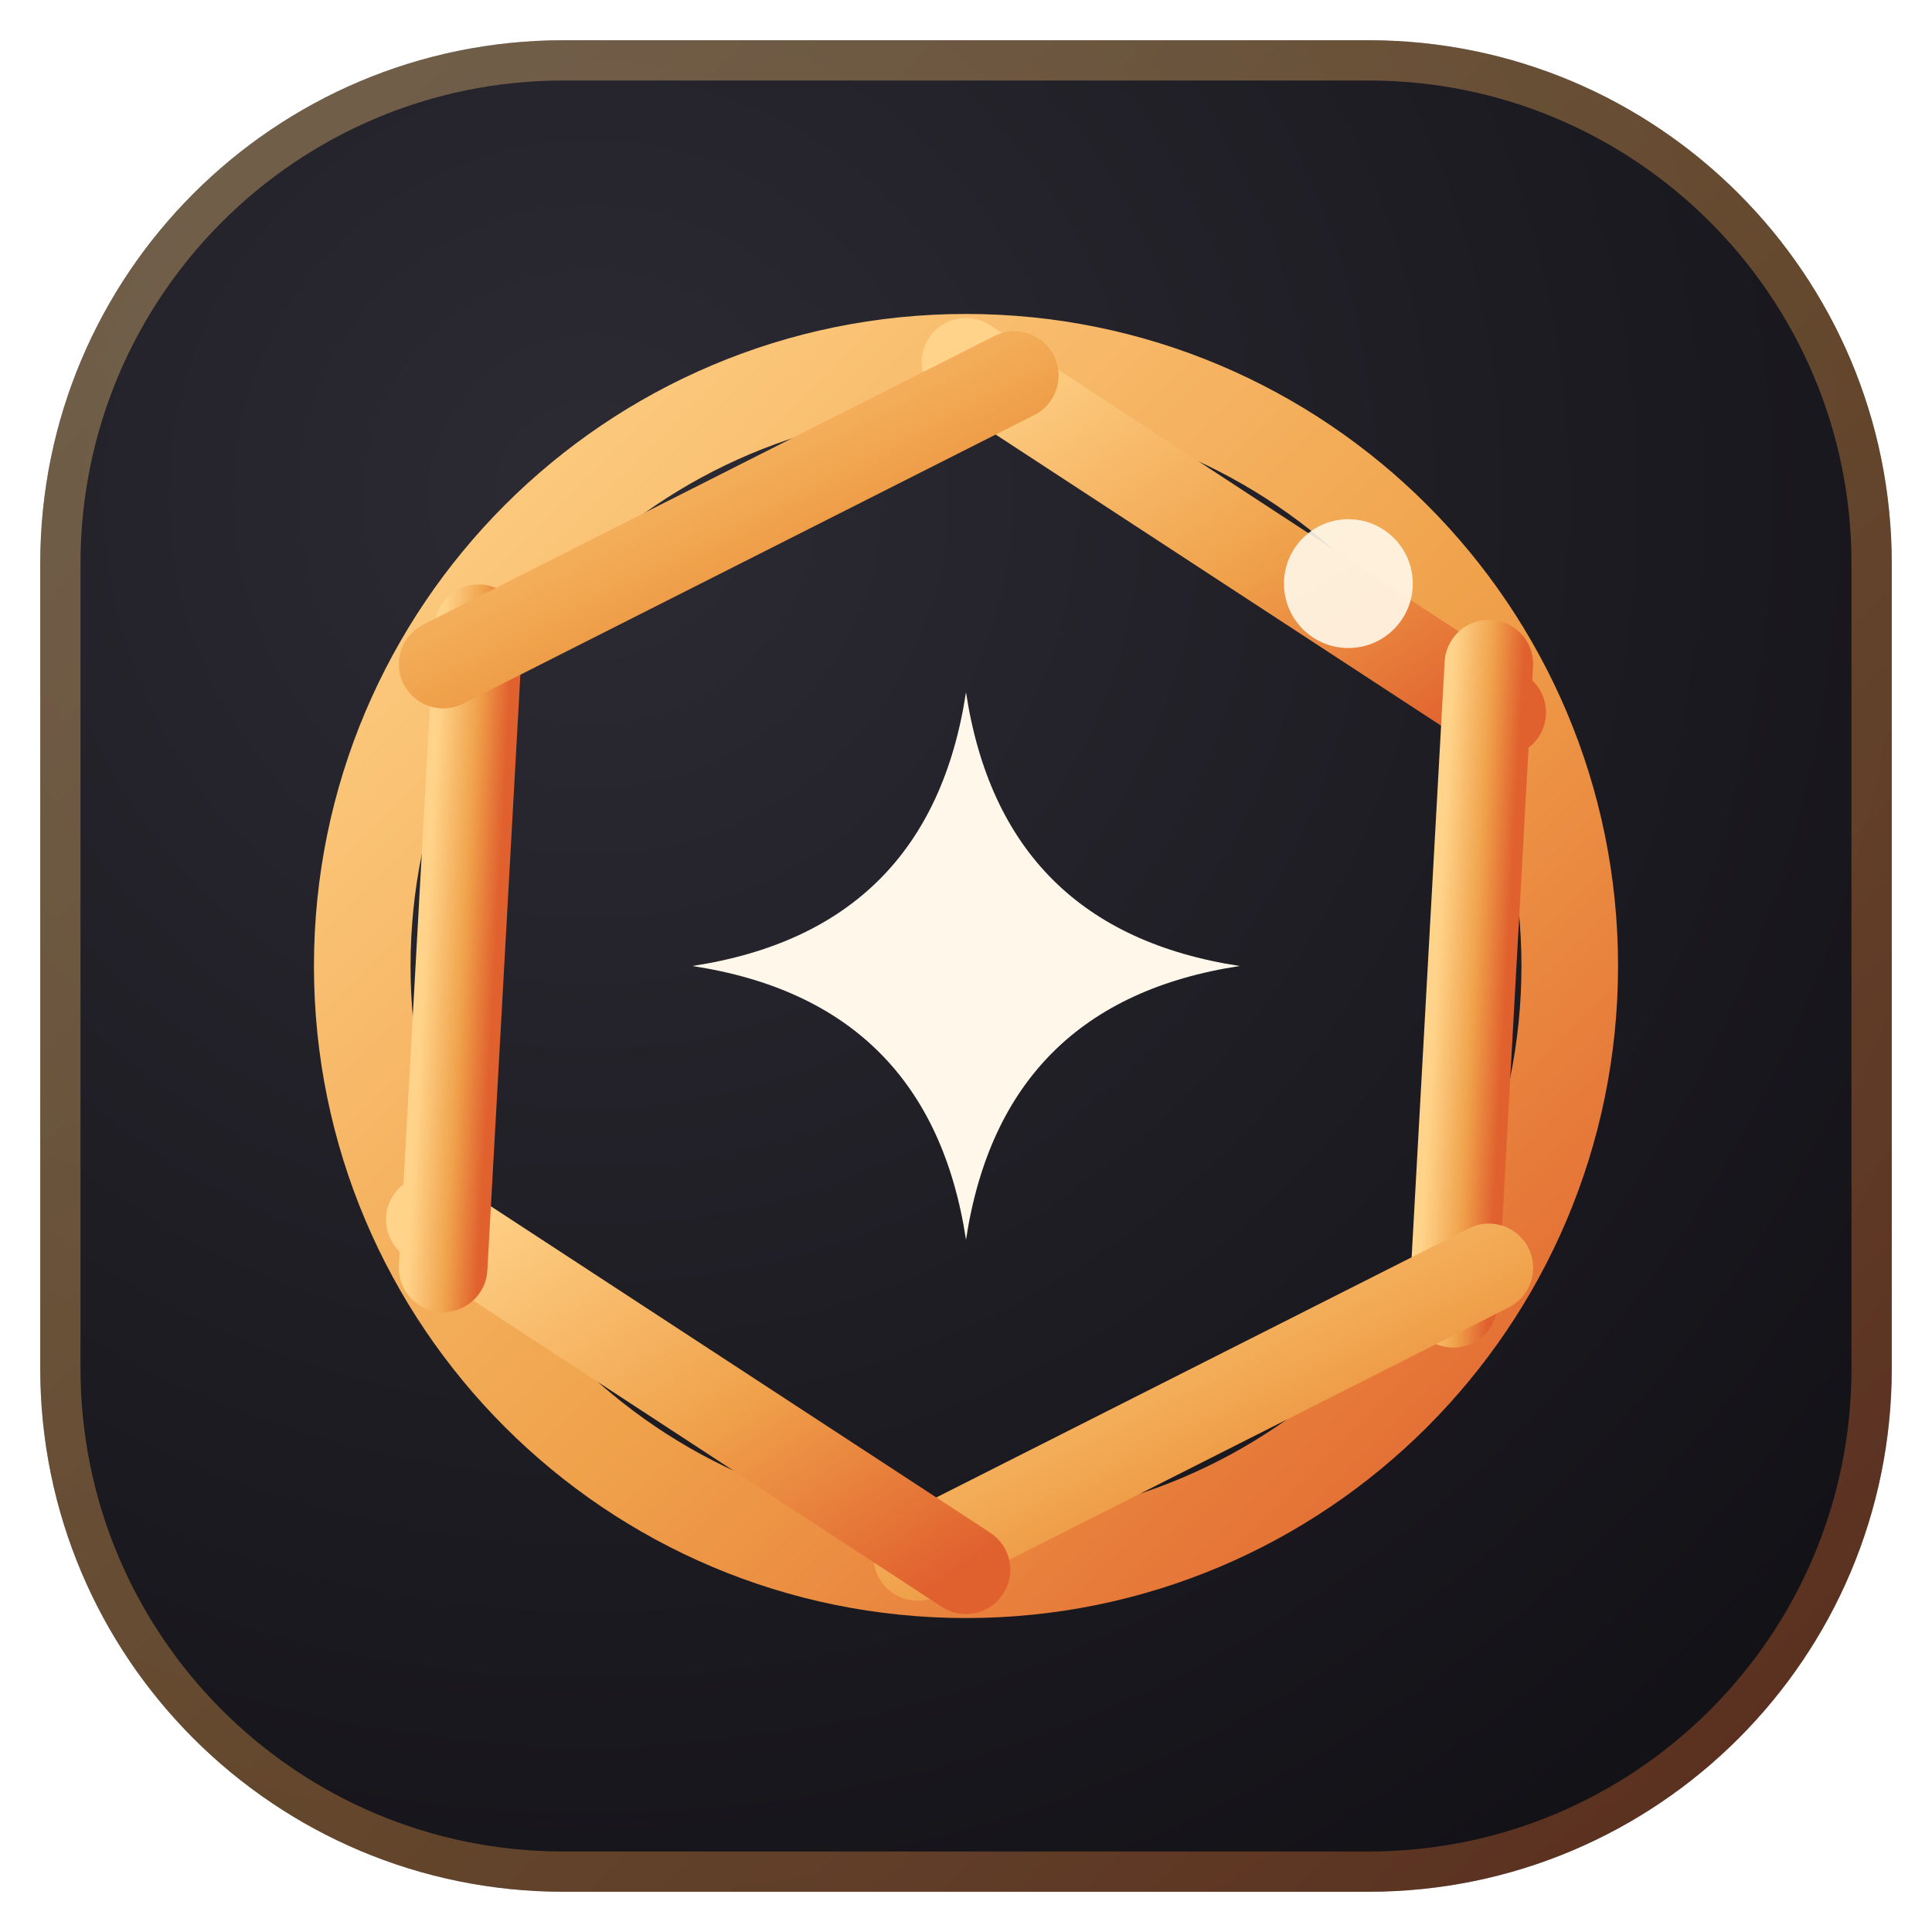
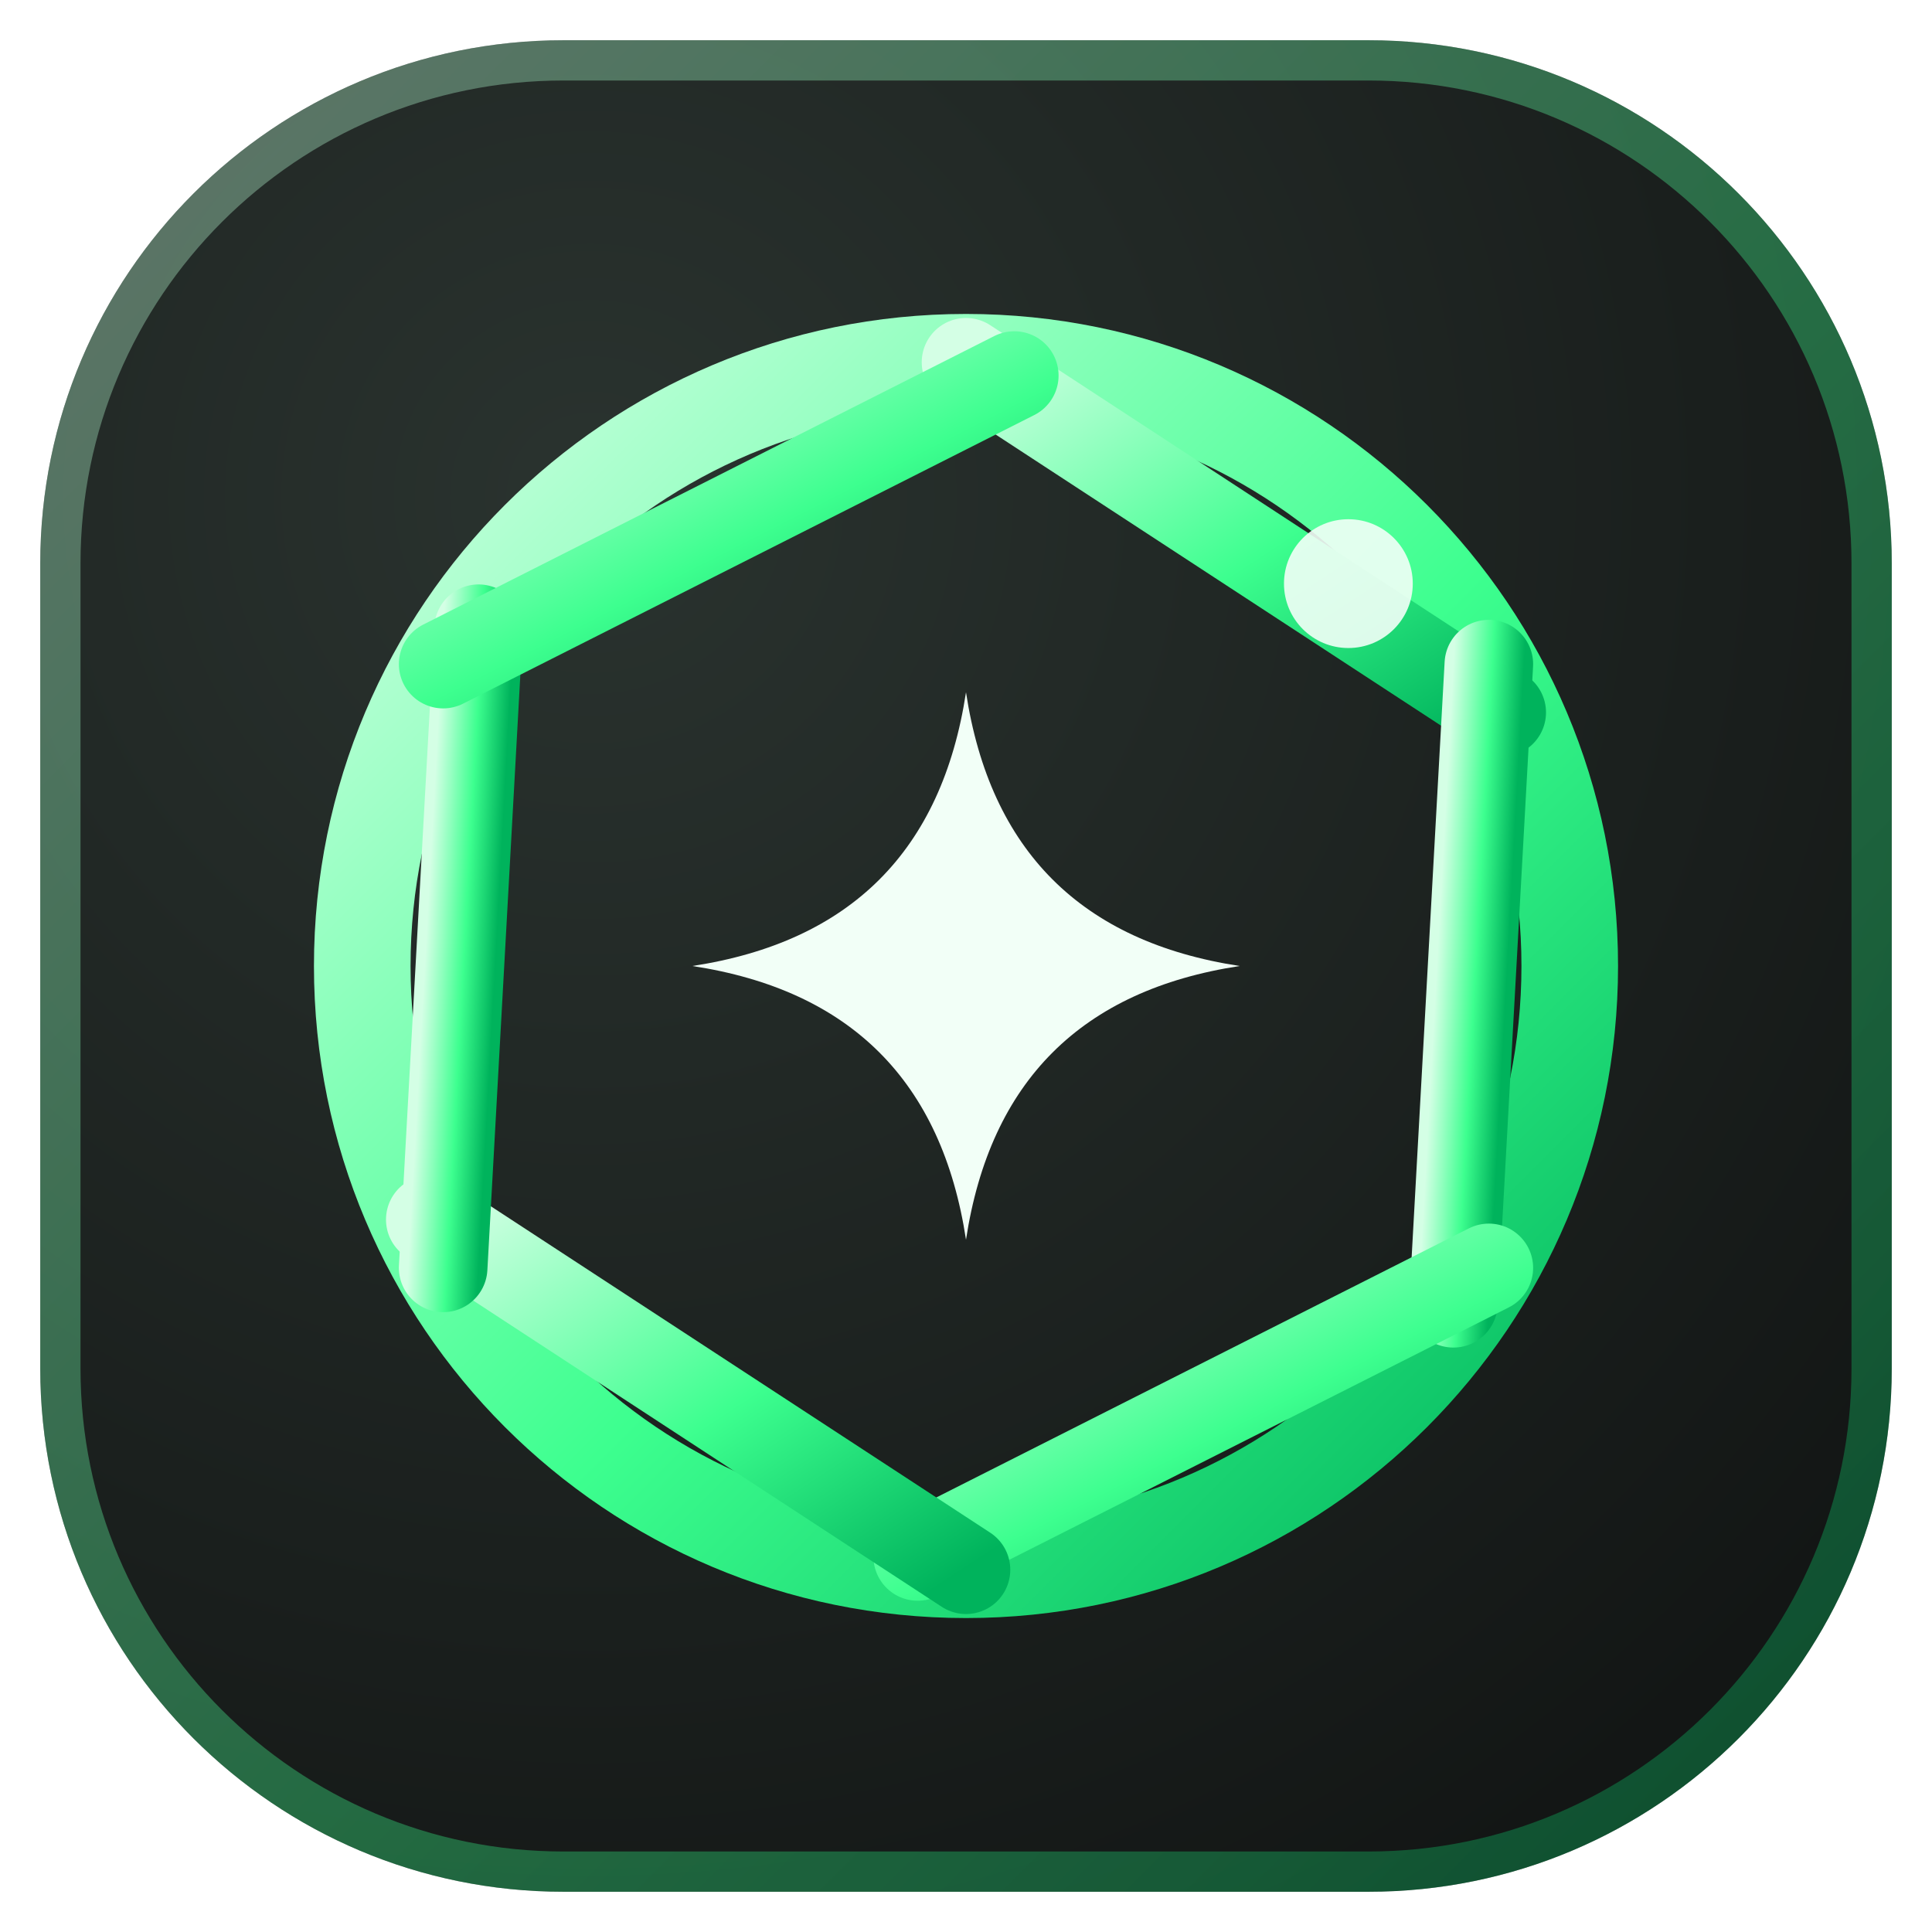
<svg xmlns="http://www.w3.org/2000/svg" viewBox="0 0 48 48" width="512" height="512">
  <defs>
    <linearGradient id="ag" x1="0" y1="0" x2="1" y2="1">
-       <stop offset="0" stop-color="#ffd38a" />
-       <stop offset=".55" stop-color="#f0a24b" />
-       <stop offset="1" stop-color="#e0602e" />
+       <stop offset="0" stop-color="#d4ffe5" />
+       <stop offset=".55" stop-color="#3dff8f" />
+       <stop offset="1" stop-color="#00b35c" />
    </linearGradient>
    <radialGradient id="ab" cx=".3" cy=".25" r=".9">
-       <stop offset="0" stop-color="#2c2a33" />
-       <stop offset="1" stop-color="#121116" />
+       <stop offset="0" stop-color="#2a332f" />
+       <stop offset="1" stop-color="#121514" />
    </radialGradient>
  </defs>
  <rect x="1" y="1" width="46" height="46" rx="13" fill="url(#ab)" />
  <rect x="1.5" y="1.5" width="45" height="45" rx="12.5" fill="none" stroke="url(#ag)" stroke-opacity=".35" />
  <circle cx="24" cy="24" r="15" fill="none" stroke="url(#ag)" stroke-width="2.4" />
  <g stroke="url(#ag)" stroke-width="2.2" stroke-linecap="round">
    <line x1="24.00" y1="9.00" x2="37.31" y2="17.70" />
    <line x1="36.99" y1="16.50" x2="36.11" y2="32.38" />
    <line x1="36.99" y1="31.50" x2="22.80" y2="38.67" />
    <line x1="24.00" y1="39.00" x2="10.69" y2="30.30" />
    <line x1="11.01" y1="31.50" x2="11.89" y2="15.62" />
    <line x1="11.01" y1="16.50" x2="25.20" y2="9.33" />
  </g>
-   <path d="M24 17.2Q24.9 23.1 30.8 24Q24.9 24.9 24 30.8Q23.1 24.9 17.2 24Q23.1 23.1 24 17.2Z" fill="#fff8ea" />
-   <circle cx="33.5" cy="14.5" r="1.6" fill="#fff8ea" opacity=".9" />
+   <path d="M24 17.2Q24.9 23.1 30.8 24Q24.9 24.9 24 30.8Q23.1 24.9 17.2 24Q23.1 23.1 24 17.2Z" fill="#f2fff7" />
+   <circle cx="33.5" cy="14.5" r="1.6" fill="#f2fff7" opacity=".9" />
</svg>
